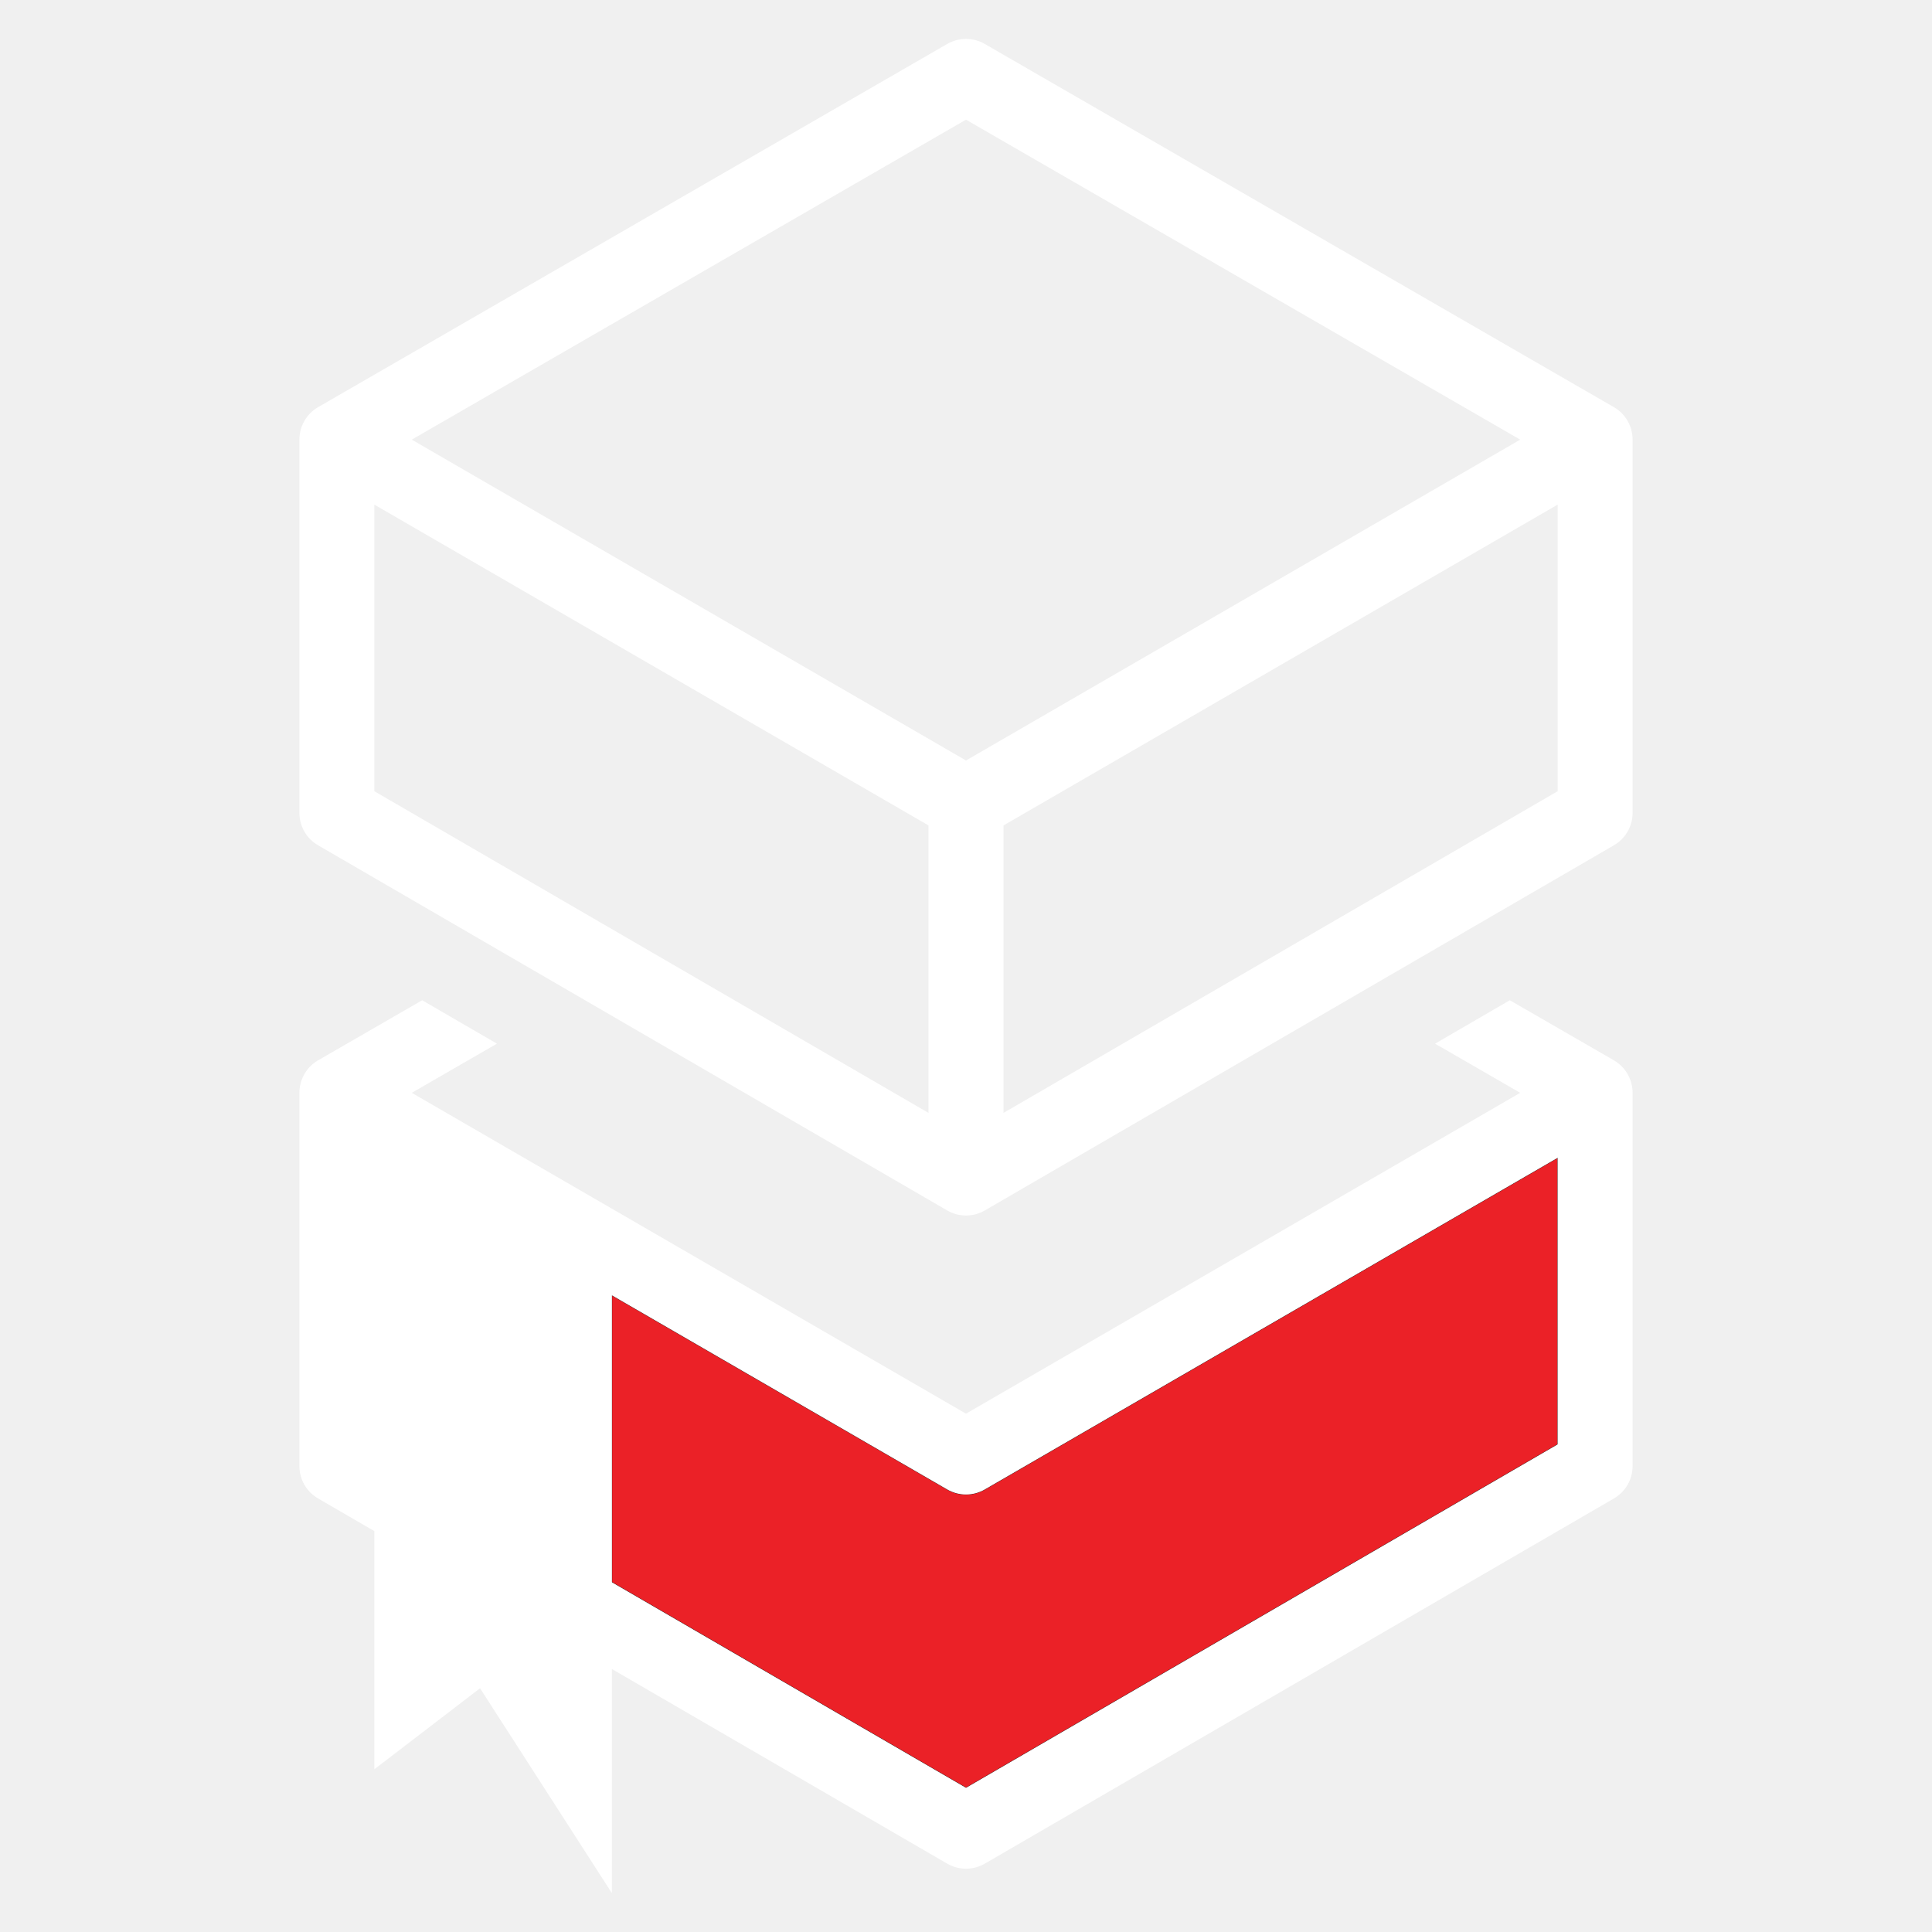
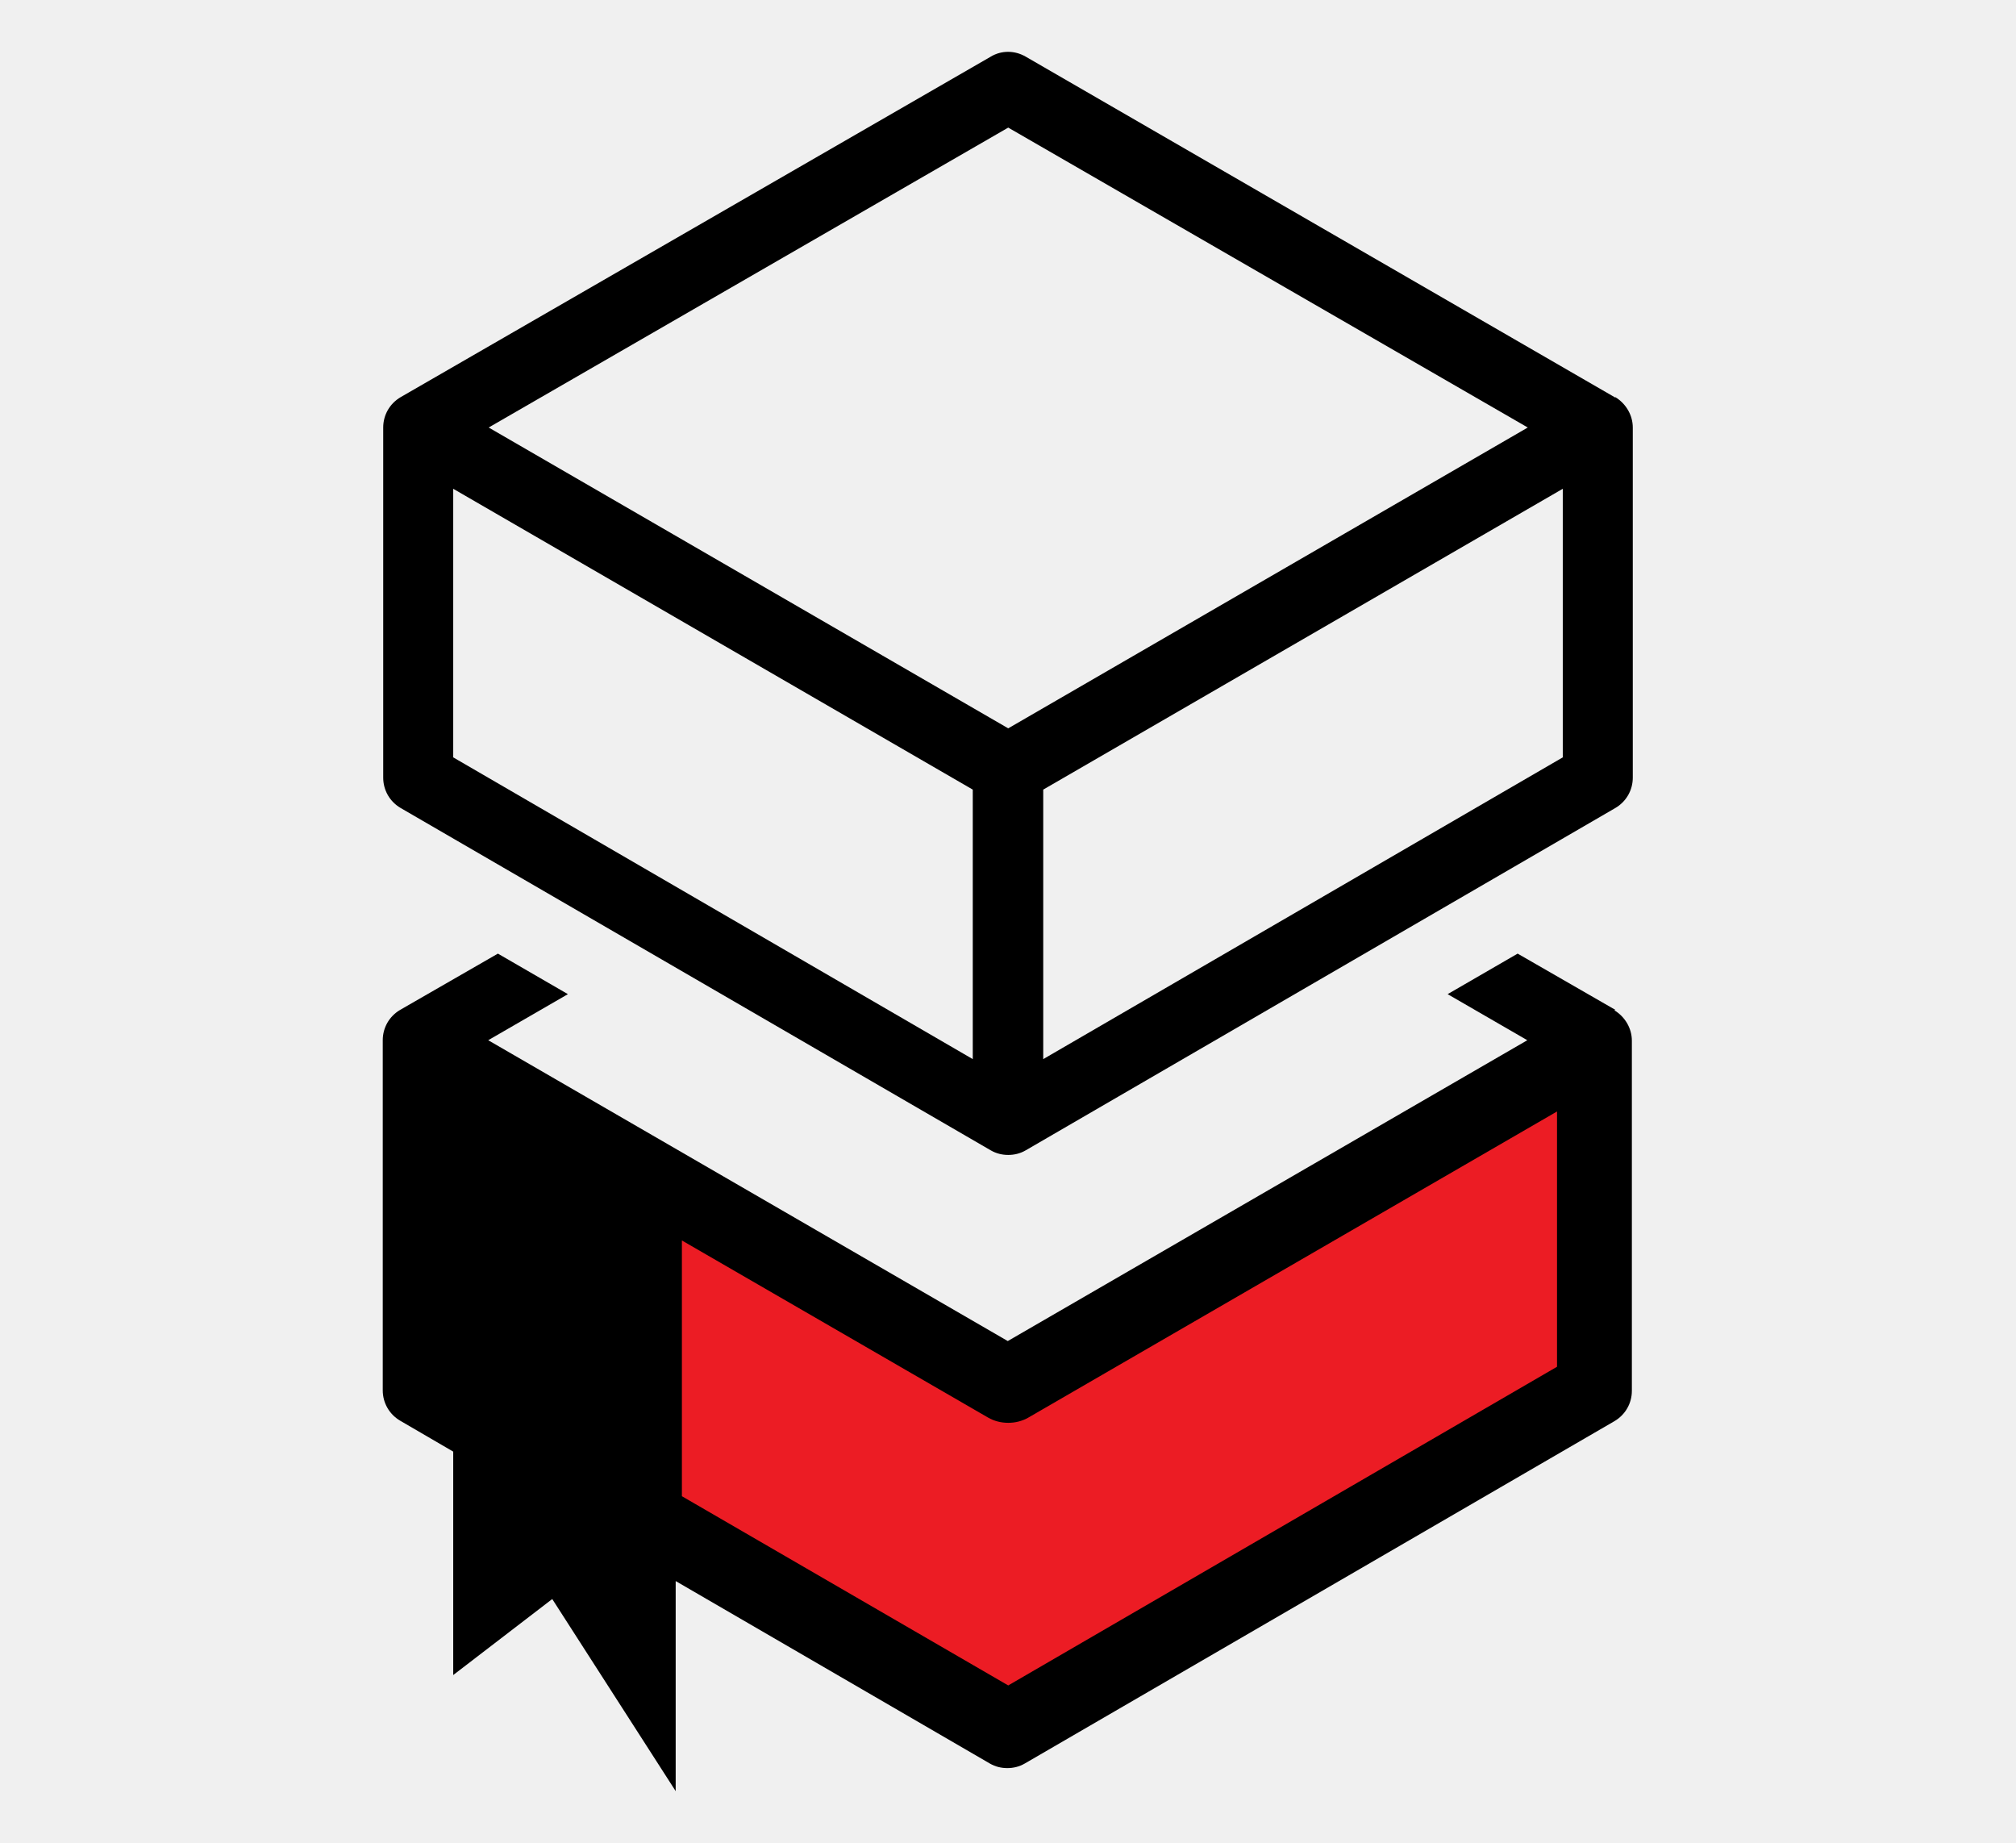
- <svg xmlns="http://www.w3.org/2000/svg" id="Layer_1" viewBox="0 0 1000 1000">
+ <svg xmlns="http://www.w3.org/2000/svg" id="a" viewBox="0 0 43.77 40">
  <defs>
-     <style>
-       .cls-1 {
-         fill: #fff;
-       }
- 
-       .cls-2 {
-         fill: #eb2127;
-         stroke: #010101;
-         stroke-miterlimit: 10;
-         stroke-width: .25px;
-       }
-     </style>
+     <style>.b{fill:#ec1c24;stroke:#000;stroke-miterlimit:10;stroke-width:.25px;}</style>
  </defs>
-   <path class="cls-2" d="M806.24,747.62v-148.35l-296.51,171.65c-3.01,1.74-6.36,2.61-9.72,2.61s-6.71-.87-9.72-2.61l-173.57-100.48v148.54l183.29,106.39,306.23-177.76Z" />
-   <path class="cls-1" d="M835.34,548.82l-53.85-31.09-38.7,22.47,44.08,25.45-286.87,166.07-286.87-166.07,44.08-25.45-38.7-22.47-53.85,31.09c-6,3.46-9.7,9.87-9.7,16.8v193.18c0,6.92,3.68,13.31,9.66,16.78l29.14,16.92v123.27l54.71-41.93,68.24,106.04v-116.01l173.55,100.74c3.01,1.75,6.37,2.62,9.74,2.62s6.73-.87,9.74-2.62l325.64-189.02c5.98-3.47,9.66-9.87,9.66-16.78v-193.18c0-6.93-3.7-13.34-9.7-16.8ZM500,925.38l-183.29-106.39v-148.54l173.57,100.48c3.01,1.74,6.36,2.61,9.72,2.61s6.71-.87,9.72-2.61l296.51-171.65v148.35l-306.23,177.76Z" />
-   <path class="cls-1" d="M835.34,210.74L509.7,22.74c-6-3.47-13.4-3.47-19.4,0L164.66,210.74c-6,3.46-9.7,9.87-9.7,16.8v193.18c0,6.92,3.68,13.31,9.66,16.78l325.64,189.02c3.01,1.75,6.37,2.62,9.74,2.62s6.73-.87,9.74-2.62l325.64-189.02c5.98-3.47,9.66-9.87,9.66-16.78v-193.18c0-6.93-3.7-13.34-9.7-16.8ZM500,61.94l286.87,165.62-286.87,166.07L213.13,227.56,500,61.94ZM193.76,261.19l286.84,166.05v148.8l-286.84-166.5v-148.35ZM519.41,576.04v-148.8l286.83-166.05v148.35l-286.83,166.5Z" />
+   <path class="b" d="M33.93,29.74v-5.83l-11.66,6.75c-.12.07-.25.1-.38.1s-.26-.03-.38-.1l-6.83-3.95v5.84l7.21,4.18,12.04-6.99Z" />
+   <path d="M35.07,21.92l-2.12-1.22-1.52.88,1.73,1-11.28,6.53-11.28-6.53,1.73-1-1.52-.88-2.12,1.22c-.24.14-.38.39-.38.66v7.6c0,.27.14.52.38.66l1.15.67v4.85l2.15-1.65,2.68,4.17v-4.56l6.82,3.96c.12.07.25.1.38.1s.26-.03.38-.1l12.8-7.43c.24-.14.38-.39.38-.66v-7.6c0-.27-.15-.52-.38-.66ZM21.89,36.73l-7.21-4.18v-5.84l6.83,3.95c.12.07.25.1.38.1s.26-.03.38-.1l11.66-6.75v5.83l-12.04,6.99Z" />
+   <path d="M35.07,8.63L22.27,1.23c-.24-.14-.53-.14-.76,0l-12.81,7.39c-.24.14-.38.39-.38.66v7.6c0,.27.14.52.38.66l12.81,7.43c.12.07.25.1.38.1s.26-.03.38-.1l12.8-7.43c.24-.14.38-.39.38-.66v-7.6c0-.27-.15-.52-.38-.66ZM21.89,2.77l11.28,6.51-11.28,6.53-11.28-6.53,11.28-6.51ZM9.84,10.61l11.28,6.53v5.85l-11.28-6.55v-5.83ZM22.65,22.99v-5.85l11.28-6.53v5.83l-11.28,6.55Z" />
</svg>
